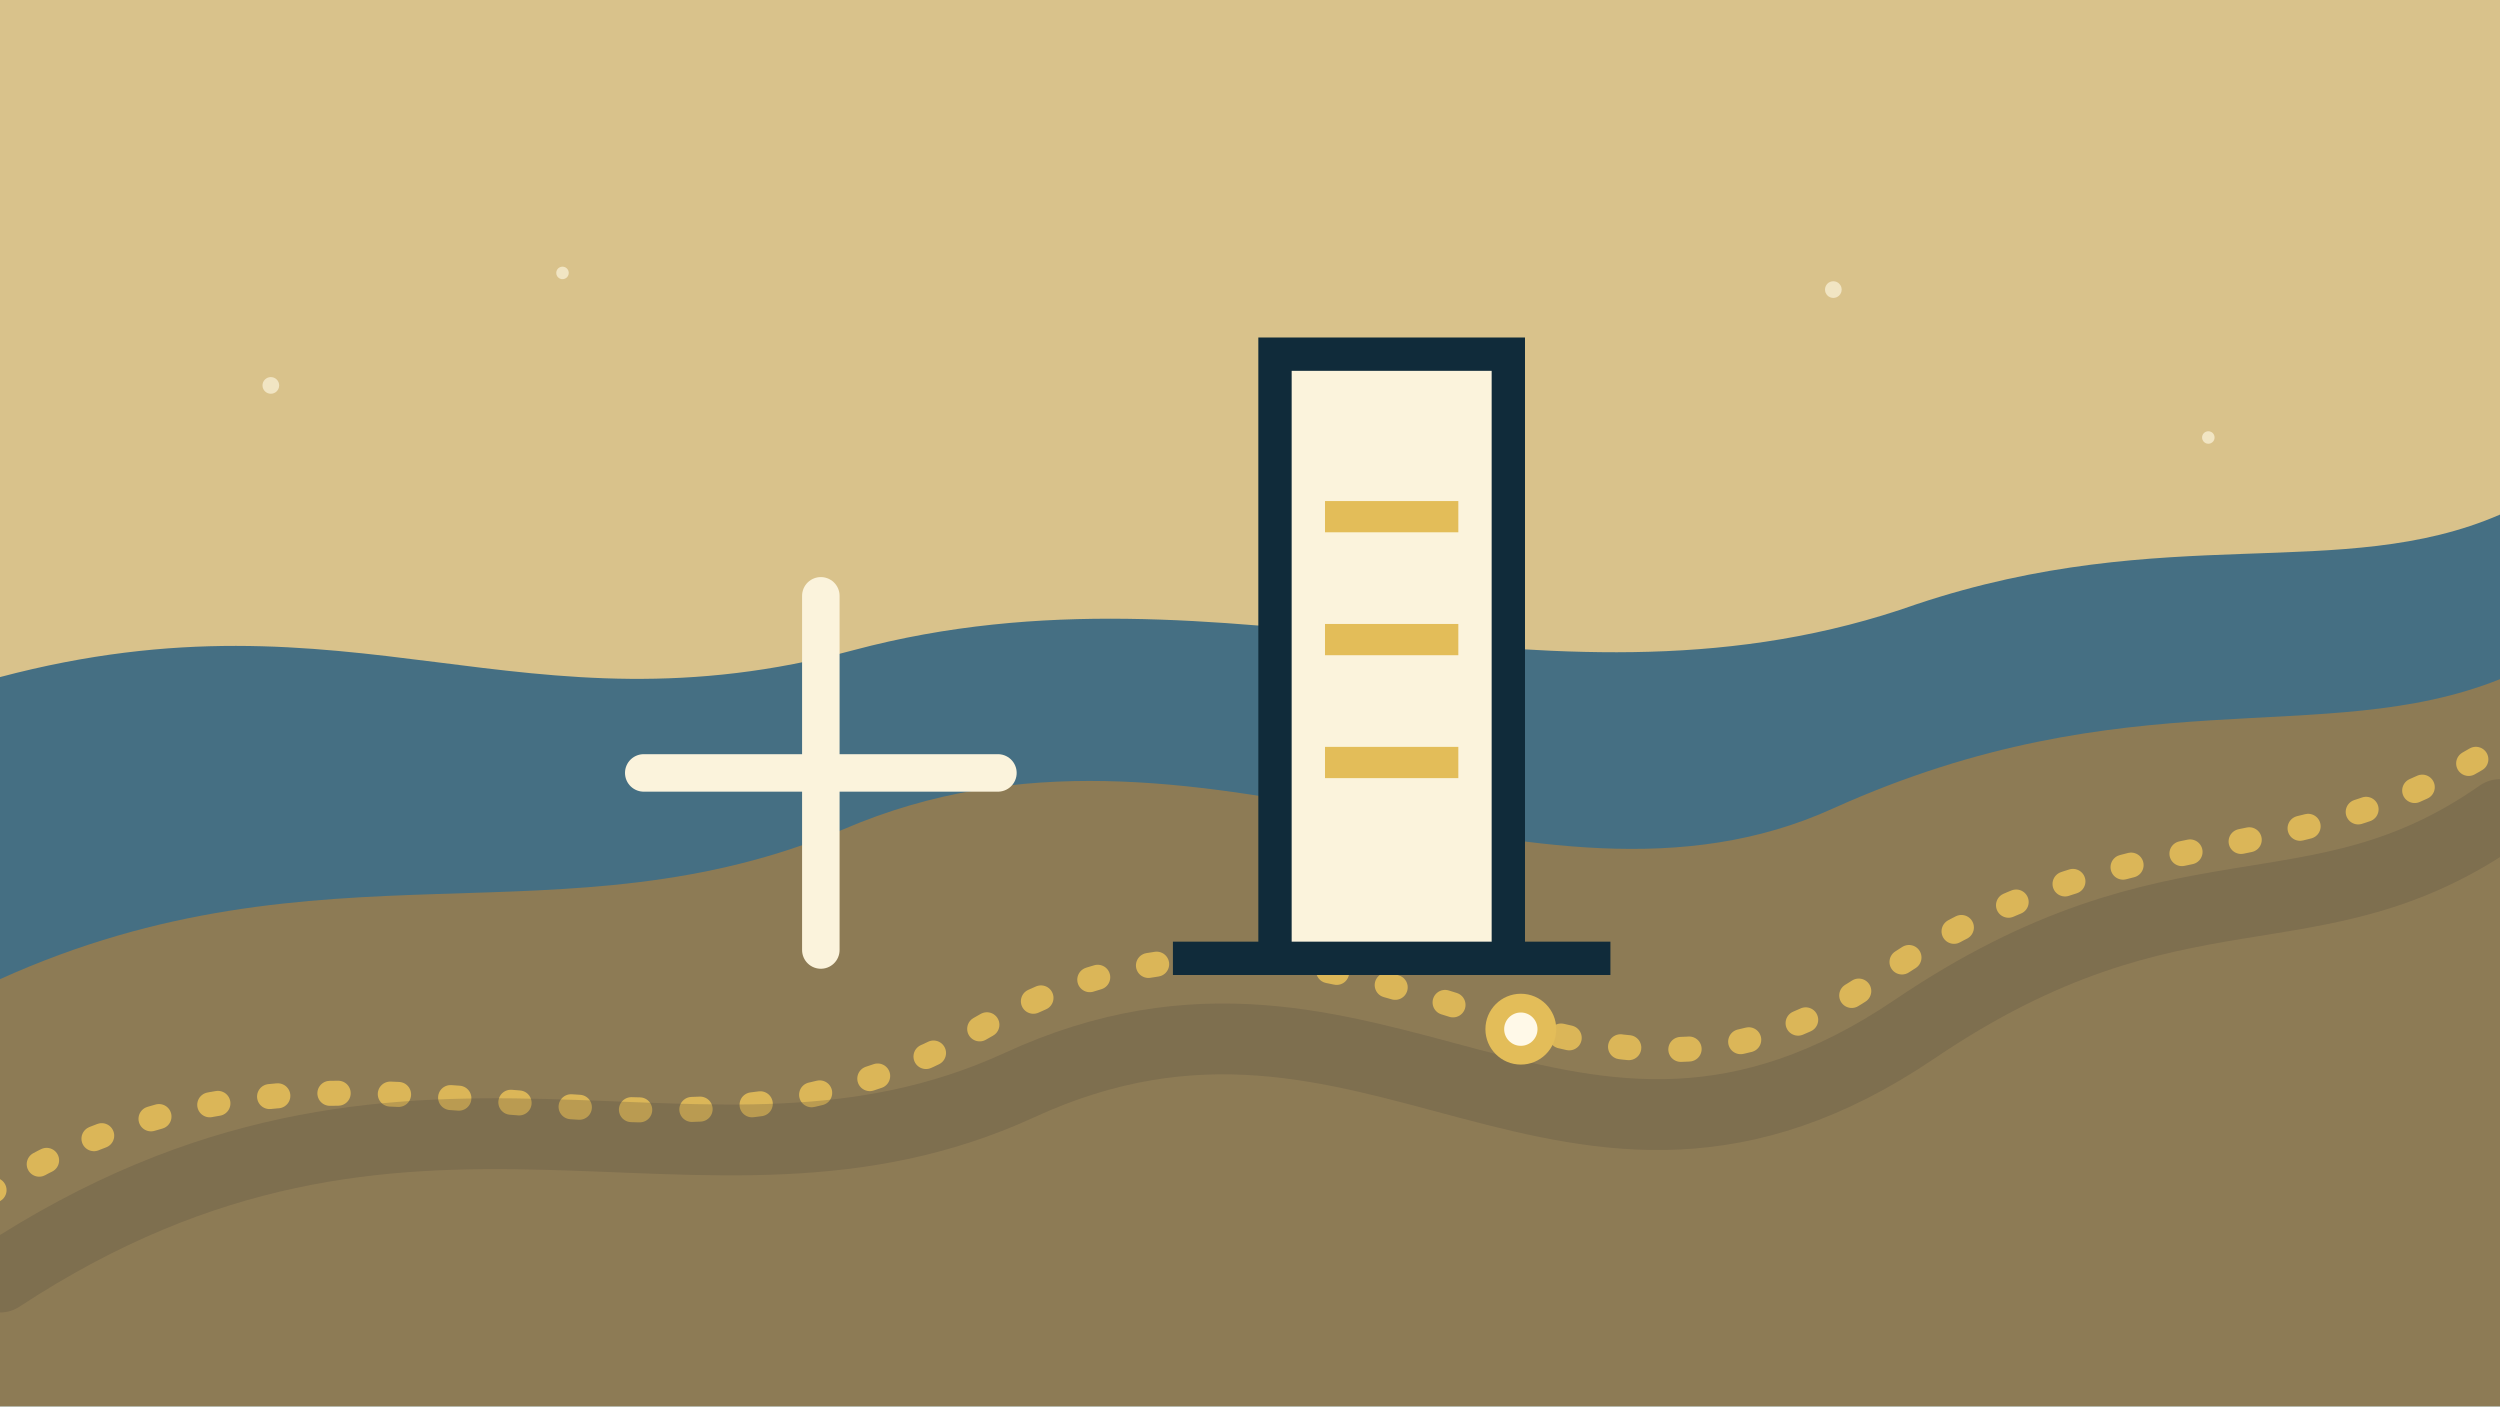
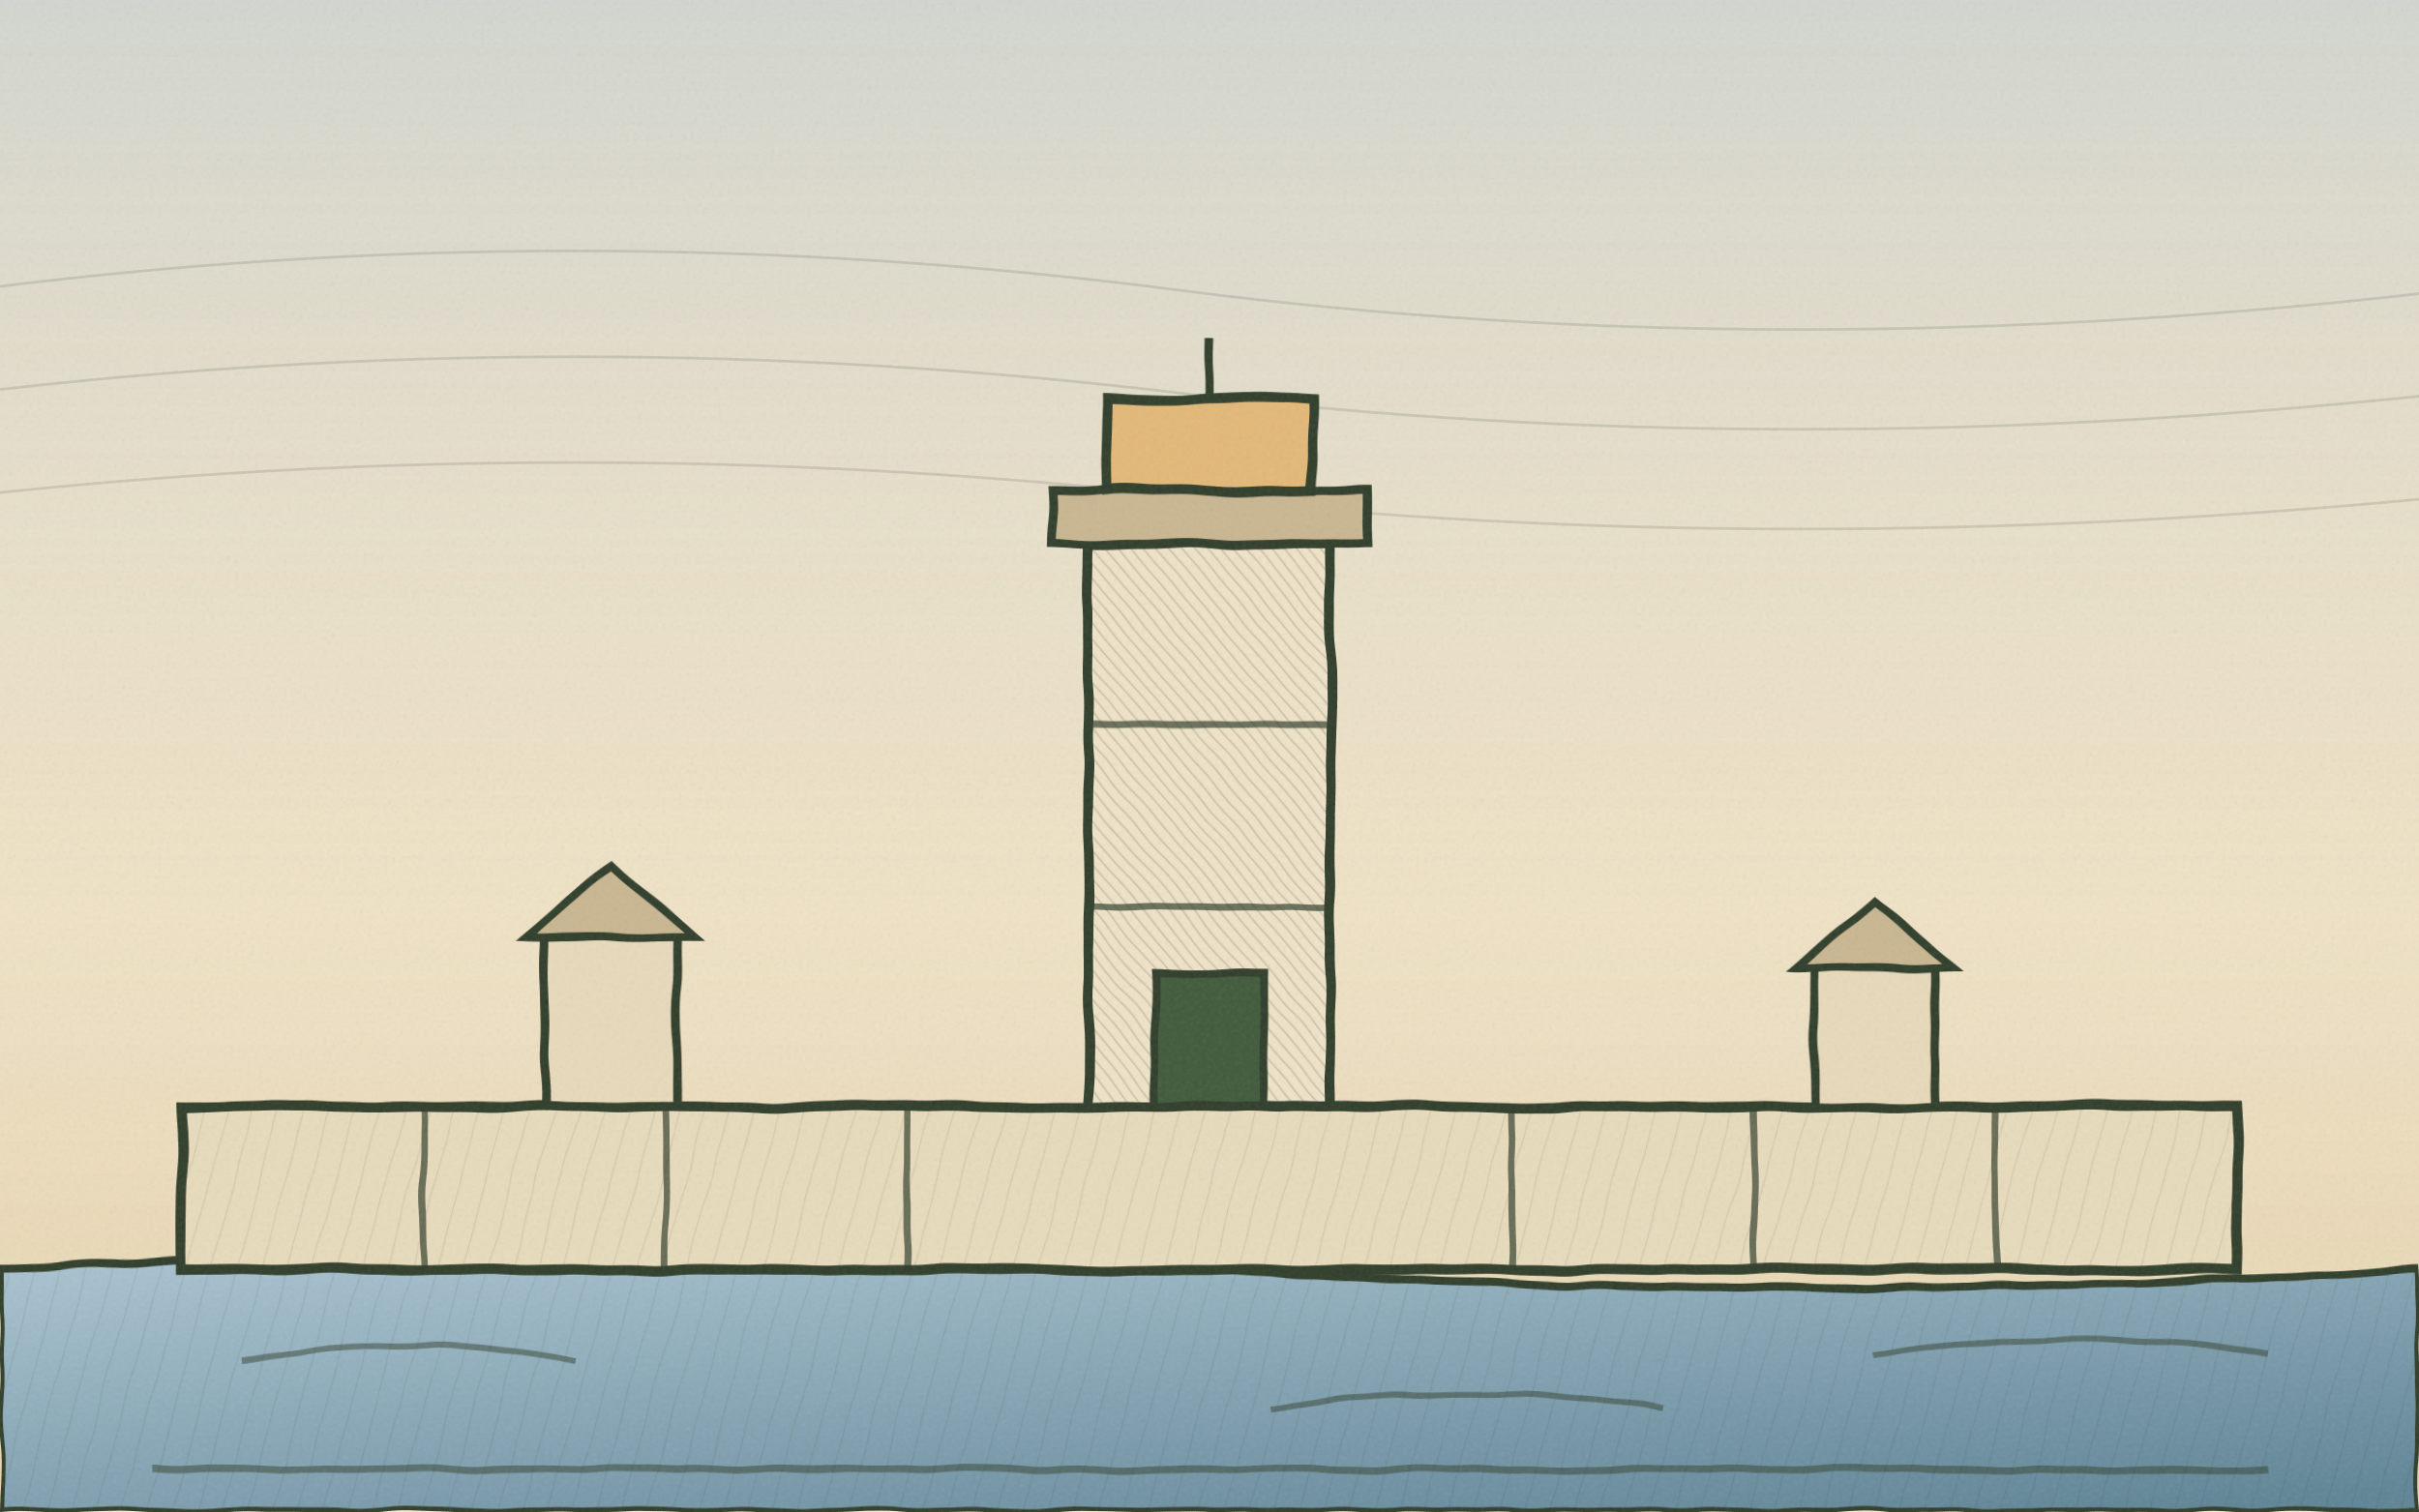
- <svg xmlns="http://www.w3.org/2000/svg" viewBox="0 0 1200 675" role="img">
-   <rect width="1200" height="675" fill="#d9c28b" />
-   <path d="M0 325 C170 280 250 355 410 312 C590 264 745 352 920 290 C1040 250 1124 280 1200 247 V675 H0Z" fill="#456f83" />
-   <path d="M0 470 C155 400 270 455 405 398 C575 325 735 454 880 388 C1022 324 1115 360 1200 326 V675 H0Z" fill="#8d7b55" />
-   <path d="M-30 590 C155 450 295 595 470 494 C655 387 750 580 905 467 C1030 382 1116 430 1230 335" fill="none" stroke="#e3bd59" stroke-width="12" stroke-linecap="round" stroke-dasharray="4 25" opacity=".9" />
-   <path d="M0 613 C198 483 336 591 489 521 C660 442 752 607 919 494 C1046 408 1110 454 1200 391" fill="none" stroke="#4f473c" stroke-width="34" stroke-linecap="round" opacity=".24" />
-   <g fill="#fbf3dc" opacity=".7">
-     <circle cx="130" cy="185" r="4" />
-     <circle cx="270" cy="131" r="3" />
-     <circle cx="880" cy="139" r="4" />
-     <circle cx="1060" cy="210" r="3" />
+ <svg xmlns="http://www.w3.org/2000/svg" viewBox="0 0 800 500">
+   <defs>
+     <linearGradient id="pap" x1="0" y1="0" x2="0" y2="1">
+       <stop offset="0%" stop-color="#f7eeda" />
+       <stop offset="60%" stop-color="#f1e5cb" />
+       <stop offset="100%" stop-color="#e7d9ba" />
+     </linearGradient>
+     <linearGradient id="sky" x1="0" y1="0" x2="0" y2="1">
+       <stop offset="0%" stop-color="#8aa6bb" stop-opacity=".34" />
+       <stop offset="62%" stop-color="#e3cf9f" stop-opacity=".13" />
+       <stop offset="100%" stop-color="#e2b877" stop-opacity=".20" />
+     </linearGradient>
+     <linearGradient id="ga" x1="0.1" y1="0" x2="0.9" y2="1">
+       <stop offset="0%" stop-color="#a8c2cf" />
+       <stop offset="100%" stop-color="#5f8496" />
+     </linearGradient>
+     <linearGradient id="gb" x1="0" y1="0" x2="1" y2="0">
+       <stop offset="0%" stop-color="#f3e8cf" />
+       <stop offset="58%" stop-color="#e8dbbc" />
+       <stop offset="100%" stop-color="#c9b691" />
+     </linearGradient>
+     <pattern id="hx" width="5" height="5" patternTransform="rotate(38)" patternUnits="userSpaceOnUse">
+       <line x1="0" y1="0" x2="0" y2="5" stroke="#2f3d2a" stroke-width="1" opacity=".40" />
+     </pattern>
+     <pattern id="hx2" width="3.2" height="3.2" patternTransform="rotate(-40)" patternUnits="userSpaceOnUse">
+       <line x1="0" y1="0" x2="0" y2="3.2" stroke="#2f3d2a" stroke-width="1" opacity=".48" />
+     </pattern>
+     <pattern id="hf" width="8" height="8" patternTransform="rotate(15)" patternUnits="userSpaceOnUse">
+       <line x1="0" y1="0" x2="0" y2="8" stroke="#2f3d2a" stroke-width=".8" opacity=".20" />
+     </pattern>
+     <filter id="grain">
+       <feTurbulence type="fractalNoise" baseFrequency="0.75" numOctaves="4" />
+       <feColorMatrix type="saturate" values="0" />
+       <feComponentTransfer>
+         <feFuncA type="linear" slope="0.13" />
+       </feComponentTransfer>
+     </filter>
+     <filter id="rough">
+       <feTurbulence type="fractalNoise" baseFrequency="0.04" numOctaves="2" result="n" />
+       <feDisplacementMap in="SourceGraphic" in2="n" scale="2.4" xChannelSelector="R" yChannelSelector="G" />
+     </filter>
+   </defs>
+   <rect width="800" height="500" fill="url(#pap)" />
+   <rect width="800" height="500" fill="url(#sky)" />
+   <g stroke="#2f3d2a" stroke-width=".9" opacity=".15" fill="none">
+     <path d="M-10 96q200-26 400 0t420 0M-10 130q200-24 400 0t420 0M-10 164q200-22 400 0t422 0" />
  </g>
-   <path d="M612 460V170h112v290m-161 0h210" fill="#fbf3dc" stroke="#102b3a" stroke-width="16" />
-   <path d="M636 248h64m-64 59h64m-64 59h64" stroke="#e3bd59" stroke-width="15" />
-   <path d="M309 371h170m-85-85v170" stroke="#fbf3dc" stroke-width="18" stroke-linecap="round" />
-   <circle cx="730" cy="494" r="17" fill="#e3bd59" />
-   <circle cx="730" cy="494" r="8" fill="#fff9e8" />
+   <g filter="url(#rough)">
+     <path d="M0 420q200-12 400 0t400 0V500H0z" fill="url(#ga)" stroke="#2f3d2a" stroke-width="2.6" />
+     <path d="M0 420q200-12 400 0t400 0V500H0z" fill="url(#hf)" stroke="none" opacity=".5" />
+     <g stroke="#2f3d2a" stroke-width="2" opacity=".5" fill="none">
+       <path d="M80 450q60-10 110 0M420 466q70-10 130 0M620 448q70-10 130 0" />
+     </g>
+     <path d="M60 420V366h680v54z" fill="#e8dbbc" stroke="#2f3d2a" stroke-width="3.2" />
+     <path d="M60 420V366h680v54z" fill="url(#hf)" stroke="none" opacity=".55" />
+     <path d="M60 420V366h680v54z" fill="none" stroke="#2f3d2a" stroke-width="3.2" />
+     <g stroke="#2f3d2a" stroke-width="2.2" fill="none" opacity=".7">
+       <path d="M140 366v54M220 366v54M300 366v54M500 366v54M580 366v54M660 366v54" />
+     </g>
+     <g>
+       <path d="M360 366V180h80v186z" fill="#efe3c8" stroke="#2f3d2a" stroke-width="3.2" />
+       <path d="M360 366V180h80v186z" fill="url(#hx2)" stroke="none" opacity=".42" />
+       <path d="M360 366V180h80v186z" fill="none" stroke="#2f3d2a" stroke-width="3.2" />
+       <path d="M348 180h104v-18H348z" fill="#c9b691" stroke="#2f3d2a" stroke-width="2.8" />
+       <path d="M366 162V132h68v30z" fill="#e2b877" stroke="#2f3d2a" stroke-width="3.2" />
+       <path d="M366 162V132h68v30z" fill="none" stroke="#2f3d2a" stroke-width="3.2" />
+       <path d="M400 132v-20" fill="none" stroke="#2f3d2a" stroke-width="2.8" />
+       <g stroke="#2f3d2a" stroke-width="2.2" fill="none" opacity=".7">
+         <path d="M360 240h80M360 300h80" />
+       </g>
+       <path d="M382 366v-44h36v44z" fill="#3f5a3a" stroke="#2f3d2a" stroke-width="2.6" />
+     </g>
+     <g>
+       <path d="M180 366v-56h44v56z" fill="#e7d9ba" stroke="#2f3d2a" stroke-width="2.8" />
+       <path d="M174 310l28-24 28 24z" fill="#c9b691" stroke="#2f3d2a" stroke-width="2.6" />
+     </g>
+     <g>
+       <path d="M600 366v-46h40v46z" fill="#e7d9ba" stroke="#2f3d2a" stroke-width="2.8" />
+       <path d="M594 320l26-22 26 22z" fill="#c9b691" stroke="#2f3d2a" stroke-width="2.6" />
+     </g>
+     <path d="M50 486h700" stroke="#2f3d2a" stroke-width="2.4" opacity=".5" />
+   </g>
+   <rect width="800" height="500" filter="url(#grain)" opacity=".75" />
</svg>
